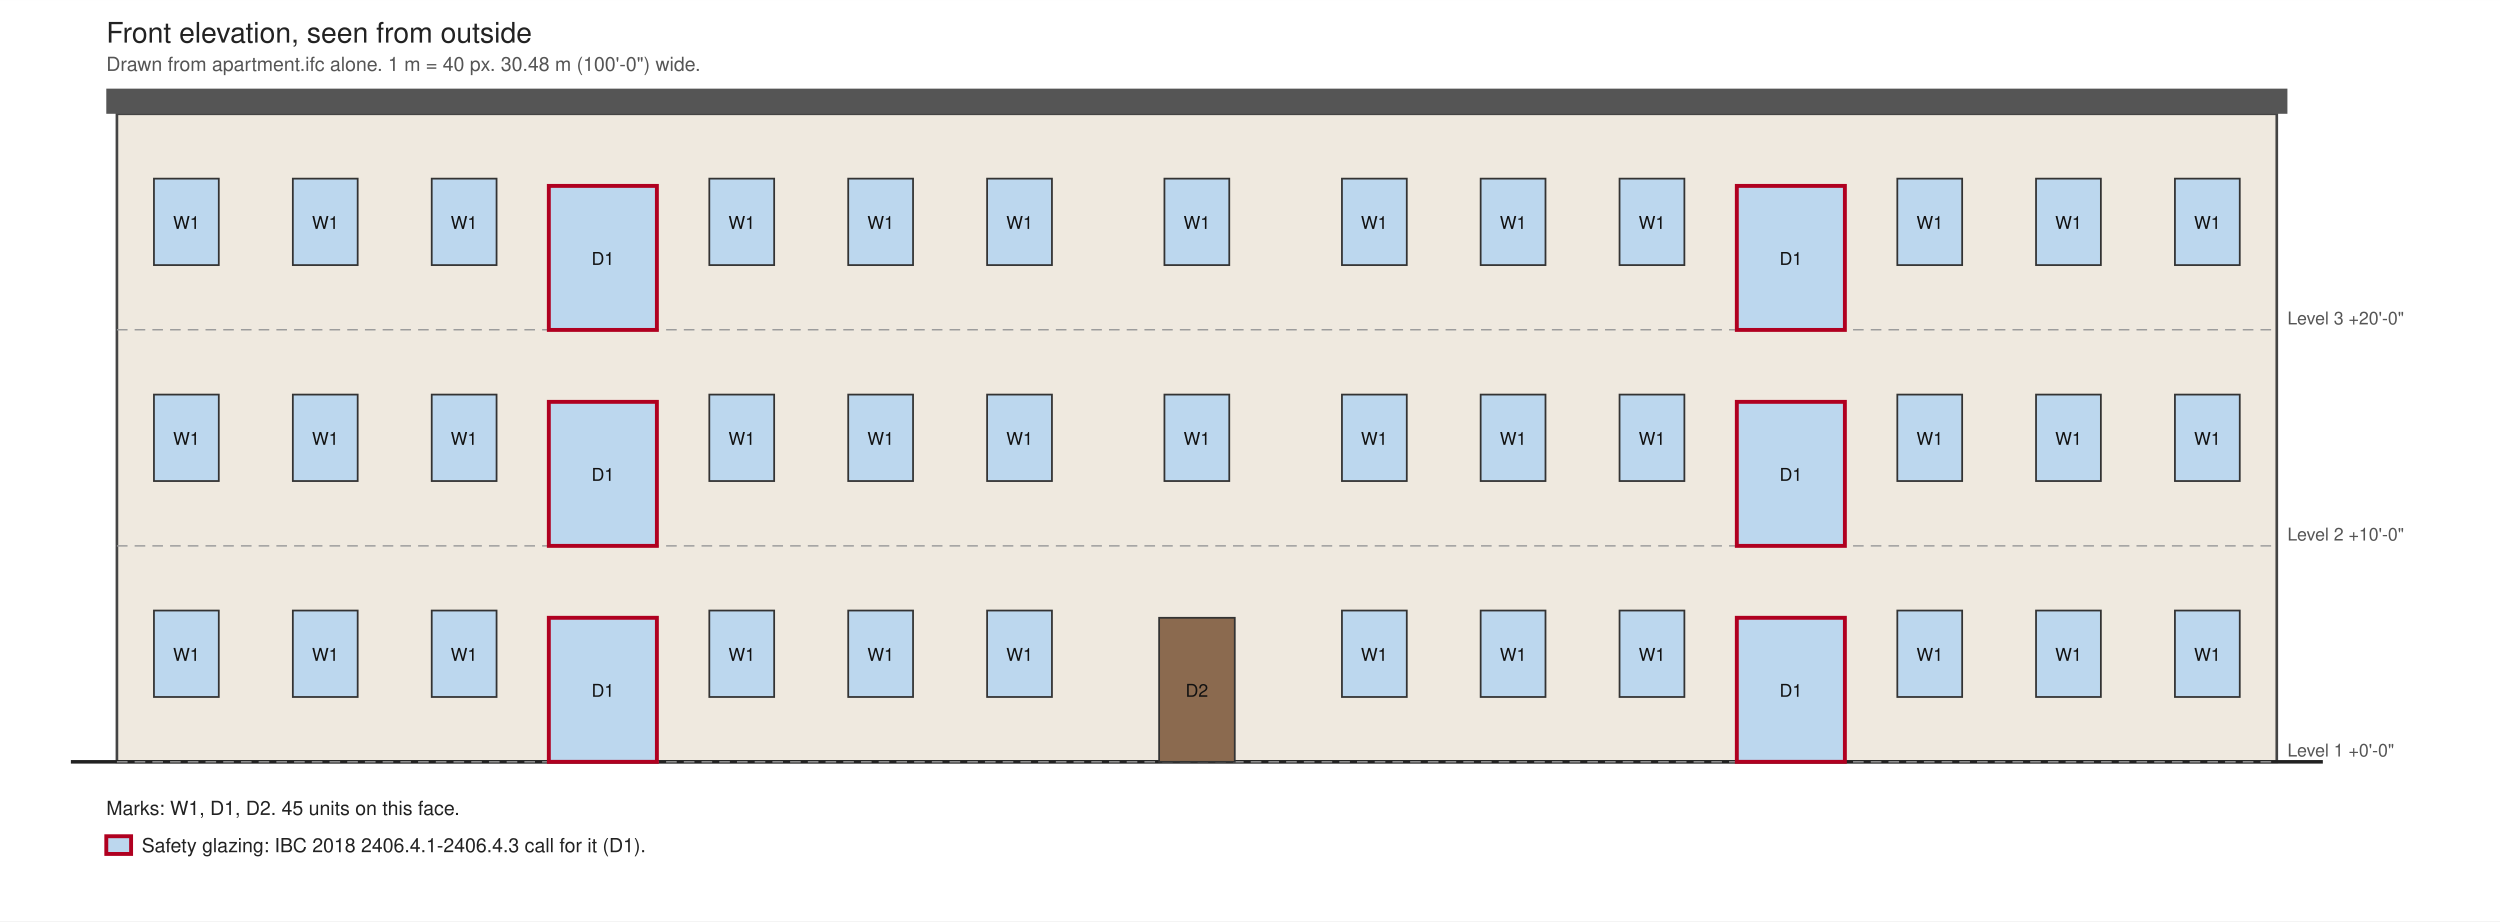
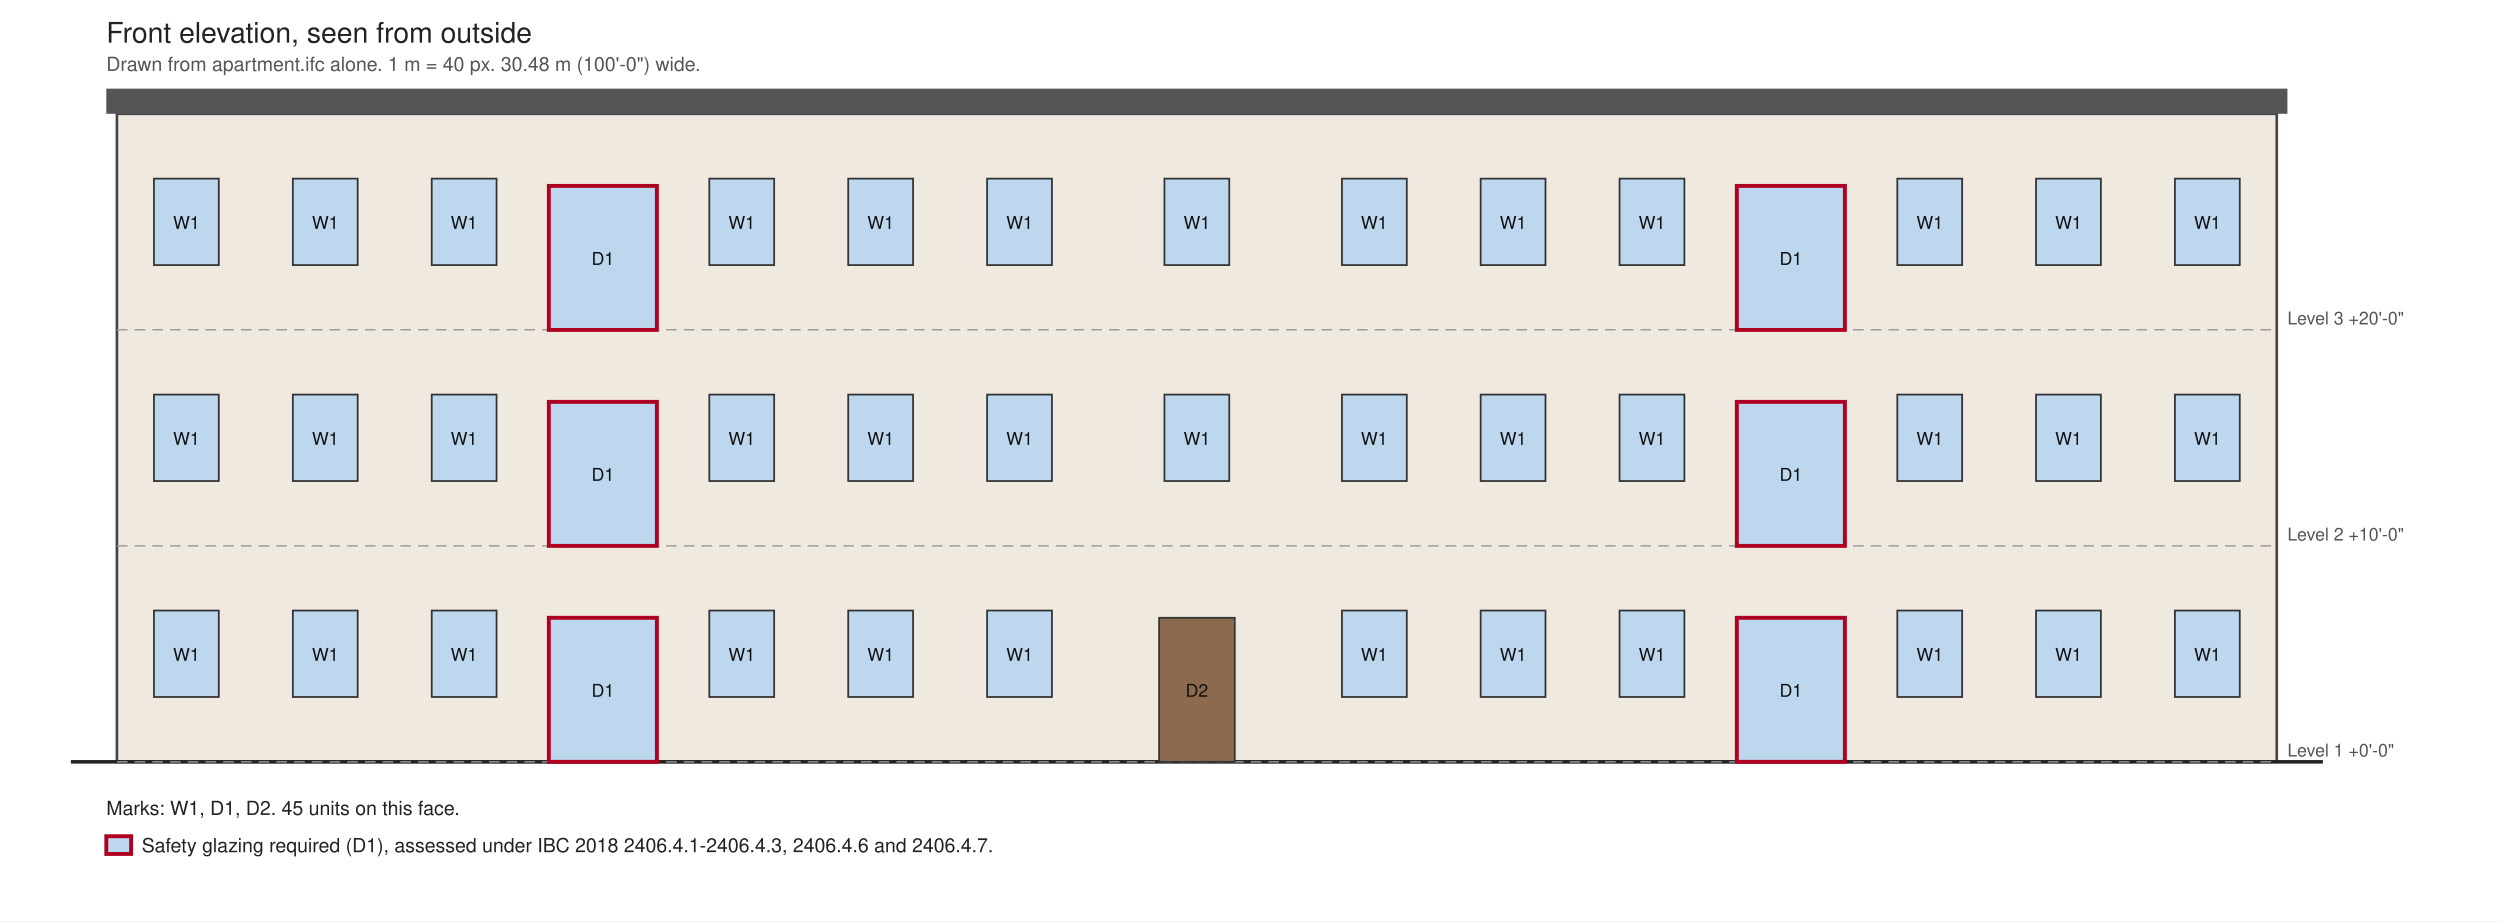
<svg xmlns="http://www.w3.org/2000/svg" width="1411" height="520" viewBox="0 0 1411.2 520.0" font-family="Helvetica, Arial, sans-serif">
  <rect x="0" y="0" width="1411.2" height="520.0" fill="#ffffff" />
  <text x="60.0" y="24" font-size="16" fill="#222">Front elevation, seen from outside</text>
  <text x="60.0" y="40" font-size="11" fill="#555">Drawn from apartment.ifc alone. 1 m = 40 px. 30.48 m (100'-0") wide.</text>
  <rect x="66.0" y="64.2" width="1219.2" height="365.8" fill="#efe9df" stroke="#444" stroke-width="1.5" />
  <rect x="60.0" y="50.0" width="1231.2" height="14.2" fill="#555" />
  <line x1="40.0" y1="430.0" x2="1311.2" y2="430.0" stroke="#222" stroke-width="2" />
  <line x1="66.0" y1="430.0" x2="1285.2" y2="430.0" stroke="#999" stroke-dasharray="6 4" stroke-width="0.8" />
  <text x="1291.2" y="427.0" font-size="10" fill="#555">Level 1 +0'-0"</text>
  <line x1="66.0" y1="308.1" x2="1285.2" y2="308.1" stroke="#999" stroke-dasharray="6 4" stroke-width="0.8" />
  <text x="1291.2" y="305.1" font-size="10" fill="#555">Level 2 +10'-0"</text>
  <line x1="66.0" y1="186.1" x2="1285.2" y2="186.1" stroke="#999" stroke-dasharray="6 4" stroke-width="0.8" />
  <text x="1291.2" y="183.1" font-size="10" fill="#555">Level 3 +20'-0"</text>
  <rect x="309.8" y="348.7" width="61.0" height="81.3" fill="#bcd7ee" stroke="#b00020" stroke-width="2.2" />
  <text x="340.3" y="393.3" font-size="10" text-anchor="middle" fill="#111">D1</text>
  <rect x="654.3" y="348.7" width="42.7" height="81.3" fill="#8b6a4f" stroke="#333" stroke-width="1.0" />
  <text x="675.6" y="393.3" font-size="10" text-anchor="middle" fill="#111">D2</text>
  <rect x="980.4" y="348.7" width="61.0" height="81.3" fill="#bcd7ee" stroke="#b00020" stroke-width="2.2" />
  <text x="1010.9" y="393.3" font-size="10" text-anchor="middle" fill="#111">D1</text>
  <rect x="86.9" y="344.6" width="36.6" height="48.8" fill="#bcd7ee" stroke="#333" stroke-width="1.0" />
  <text x="105.2" y="373.0" font-size="10" text-anchor="middle" fill="#111">W1</text>
  <rect x="165.3" y="344.6" width="36.6" height="48.8" fill="#bcd7ee" stroke="#333" stroke-width="1.0" />
  <text x="183.6" y="373.0" font-size="10" text-anchor="middle" fill="#111">W1</text>
  <rect x="243.7" y="344.6" width="36.6" height="48.8" fill="#bcd7ee" stroke="#333" stroke-width="1.0" />
  <text x="261.9" y="373.0" font-size="10" text-anchor="middle" fill="#111">W1</text>
  <rect x="400.4" y="344.6" width="36.6" height="48.8" fill="#bcd7ee" stroke="#333" stroke-width="1.0" />
  <text x="418.7" y="373.0" font-size="10" text-anchor="middle" fill="#111">W1</text>
  <rect x="478.8" y="344.6" width="36.6" height="48.8" fill="#bcd7ee" stroke="#333" stroke-width="1.0" />
  <text x="497.1" y="373.0" font-size="10" text-anchor="middle" fill="#111">W1</text>
  <rect x="557.2" y="344.6" width="36.6" height="48.8" fill="#bcd7ee" stroke="#333" stroke-width="1.0" />
  <text x="575.5" y="373.0" font-size="10" text-anchor="middle" fill="#111">W1</text>
  <rect x="757.5" y="344.6" width="36.6" height="48.8" fill="#bcd7ee" stroke="#333" stroke-width="1.0" />
  <text x="775.7" y="373.0" font-size="10" text-anchor="middle" fill="#111">W1</text>
  <rect x="835.8" y="344.6" width="36.6" height="48.8" fill="#bcd7ee" stroke="#333" stroke-width="1.0" />
  <text x="854.1" y="373.0" font-size="10" text-anchor="middle" fill="#111">W1</text>
  <rect x="914.2" y="344.6" width="36.6" height="48.8" fill="#bcd7ee" stroke="#333" stroke-width="1.0" />
  <text x="932.5" y="373.0" font-size="10" text-anchor="middle" fill="#111">W1</text>
  <rect x="1071.0" y="344.6" width="36.6" height="48.8" fill="#bcd7ee" stroke="#333" stroke-width="1.0" />
  <text x="1089.3" y="373.0" font-size="10" text-anchor="middle" fill="#111">W1</text>
  <rect x="1149.3" y="344.6" width="36.6" height="48.8" fill="#bcd7ee" stroke="#333" stroke-width="1.0" />
  <text x="1167.6" y="373.0" font-size="10" text-anchor="middle" fill="#111">W1</text>
  <rect x="1227.7" y="344.6" width="36.6" height="48.8" fill="#bcd7ee" stroke="#333" stroke-width="1.0" />
  <text x="1246.0" y="373.0" font-size="10" text-anchor="middle" fill="#111">W1</text>
  <rect x="309.8" y="226.8" width="61.0" height="81.3" fill="#bcd7ee" stroke="#b00020" stroke-width="2.2" />
  <text x="340.3" y="271.4" font-size="10" text-anchor="middle" fill="#111">D1</text>
  <rect x="980.4" y="226.8" width="61.0" height="81.3" fill="#bcd7ee" stroke="#b00020" stroke-width="2.2" />
  <text x="1010.9" y="271.4" font-size="10" text-anchor="middle" fill="#111">D1</text>
  <rect x="86.9" y="222.7" width="36.6" height="48.8" fill="#bcd7ee" stroke="#333" stroke-width="1.0" />
  <text x="105.2" y="251.1" font-size="10" text-anchor="middle" fill="#111">W1</text>
  <rect x="165.3" y="222.7" width="36.6" height="48.8" fill="#bcd7ee" stroke="#333" stroke-width="1.0" />
  <text x="183.6" y="251.1" font-size="10" text-anchor="middle" fill="#111">W1</text>
  <rect x="243.7" y="222.7" width="36.6" height="48.8" fill="#bcd7ee" stroke="#333" stroke-width="1.0" />
  <text x="261.9" y="251.1" font-size="10" text-anchor="middle" fill="#111">W1</text>
  <rect x="400.4" y="222.7" width="36.6" height="48.8" fill="#bcd7ee" stroke="#333" stroke-width="1.0" />
  <text x="418.7" y="251.1" font-size="10" text-anchor="middle" fill="#111">W1</text>
  <rect x="478.8" y="222.7" width="36.6" height="48.8" fill="#bcd7ee" stroke="#333" stroke-width="1.0" />
  <text x="497.1" y="251.1" font-size="10" text-anchor="middle" fill="#111">W1</text>
  <rect x="557.2" y="222.7" width="36.6" height="48.8" fill="#bcd7ee" stroke="#333" stroke-width="1.0" />
  <text x="575.5" y="251.1" font-size="10" text-anchor="middle" fill="#111">W1</text>
  <rect x="657.3" y="222.7" width="36.6" height="48.8" fill="#bcd7ee" stroke="#333" stroke-width="1.0" />
  <text x="675.6" y="251.1" font-size="10" text-anchor="middle" fill="#111">W1</text>
  <rect x="757.5" y="222.7" width="36.6" height="48.8" fill="#bcd7ee" stroke="#333" stroke-width="1.0" />
  <text x="775.7" y="251.1" font-size="10" text-anchor="middle" fill="#111">W1</text>
  <rect x="835.8" y="222.7" width="36.6" height="48.8" fill="#bcd7ee" stroke="#333" stroke-width="1.0" />
  <text x="854.1" y="251.1" font-size="10" text-anchor="middle" fill="#111">W1</text>
  <rect x="914.2" y="222.7" width="36.6" height="48.8" fill="#bcd7ee" stroke="#333" stroke-width="1.0" />
  <text x="932.5" y="251.1" font-size="10" text-anchor="middle" fill="#111">W1</text>
  <rect x="1071.0" y="222.7" width="36.6" height="48.8" fill="#bcd7ee" stroke="#333" stroke-width="1.0" />
  <text x="1089.3" y="251.1" font-size="10" text-anchor="middle" fill="#111">W1</text>
  <rect x="1149.3" y="222.7" width="36.6" height="48.8" fill="#bcd7ee" stroke="#333" stroke-width="1.0" />
  <text x="1167.6" y="251.1" font-size="10" text-anchor="middle" fill="#111">W1</text>
  <rect x="1227.7" y="222.7" width="36.6" height="48.8" fill="#bcd7ee" stroke="#333" stroke-width="1.0" />
  <text x="1246.0" y="251.1" font-size="10" text-anchor="middle" fill="#111">W1</text>
  <rect x="309.8" y="104.9" width="61.0" height="81.3" fill="#bcd7ee" stroke="#b00020" stroke-width="2.2" />
  <text x="340.3" y="149.5" font-size="10" text-anchor="middle" fill="#111">D1</text>
  <rect x="980.4" y="104.9" width="61.0" height="81.3" fill="#bcd7ee" stroke="#b00020" stroke-width="2.2" />
  <text x="1010.9" y="149.5" font-size="10" text-anchor="middle" fill="#111">D1</text>
  <rect x="86.9" y="100.8" width="36.6" height="48.8" fill="#bcd7ee" stroke="#333" stroke-width="1.0" />
  <text x="105.2" y="129.2" font-size="10" text-anchor="middle" fill="#111">W1</text>
  <rect x="165.3" y="100.8" width="36.6" height="48.8" fill="#bcd7ee" stroke="#333" stroke-width="1.0" />
  <text x="183.6" y="129.2" font-size="10" text-anchor="middle" fill="#111">W1</text>
  <rect x="243.7" y="100.8" width="36.6" height="48.8" fill="#bcd7ee" stroke="#333" stroke-width="1.0" />
  <text x="261.9" y="129.2" font-size="10" text-anchor="middle" fill="#111">W1</text>
  <rect x="400.4" y="100.8" width="36.6" height="48.8" fill="#bcd7ee" stroke="#333" stroke-width="1.0" />
  <text x="418.7" y="129.2" font-size="10" text-anchor="middle" fill="#111">W1</text>
  <rect x="478.8" y="100.8" width="36.6" height="48.8" fill="#bcd7ee" stroke="#333" stroke-width="1.0" />
  <text x="497.1" y="129.2" font-size="10" text-anchor="middle" fill="#111">W1</text>
  <rect x="557.2" y="100.8" width="36.6" height="48.8" fill="#bcd7ee" stroke="#333" stroke-width="1.0" />
  <text x="575.5" y="129.2" font-size="10" text-anchor="middle" fill="#111">W1</text>
  <rect x="657.3" y="100.8" width="36.6" height="48.8" fill="#bcd7ee" stroke="#333" stroke-width="1.0" />
  <text x="675.6" y="129.2" font-size="10" text-anchor="middle" fill="#111">W1</text>
  <rect x="757.5" y="100.8" width="36.6" height="48.8" fill="#bcd7ee" stroke="#333" stroke-width="1.0" />
  <text x="775.7" y="129.2" font-size="10" text-anchor="middle" fill="#111">W1</text>
  <rect x="835.8" y="100.8" width="36.6" height="48.8" fill="#bcd7ee" stroke="#333" stroke-width="1.0" />
  <text x="854.1" y="129.2" font-size="10" text-anchor="middle" fill="#111">W1</text>
  <rect x="914.2" y="100.8" width="36.6" height="48.8" fill="#bcd7ee" stroke="#333" stroke-width="1.0" />
  <text x="932.5" y="129.2" font-size="10" text-anchor="middle" fill="#111">W1</text>
  <rect x="1071.0" y="100.8" width="36.6" height="48.8" fill="#bcd7ee" stroke="#333" stroke-width="1.0" />
  <text x="1089.3" y="129.2" font-size="10" text-anchor="middle" fill="#111">W1</text>
  <rect x="1149.3" y="100.8" width="36.6" height="48.8" fill="#bcd7ee" stroke="#333" stroke-width="1.0" />
  <text x="1167.6" y="129.2" font-size="10" text-anchor="middle" fill="#111">W1</text>
  <rect x="1227.7" y="100.8" width="36.6" height="48.8" fill="#bcd7ee" stroke="#333" stroke-width="1.0" />
  <text x="1246.0" y="129.2" font-size="10" text-anchor="middle" fill="#111">W1</text>
  <text x="60.0" y="460.0" font-size="11" fill="#222">Marks: W1, D1, D2. 45 units on this face.</text>
  <rect x="60.0" y="472.0" width="14" height="10" fill="#bcd7ee" stroke="#b00020" stroke-width="2.2" />
-   <text x="80.0" y="481.0" font-size="11" fill="#222">Safety glazing: IBC 2018 2406.4.1-2406.4.3 call for it (D1).</text>
+   <text x="80.0" y="481.0" font-size="11" fill="#222">Safety glazing required (D1), assessed under IBC 2018 2406.4.1-2406.4.3, 2406.4.6 and 2406.4.7.</text>
</svg>
